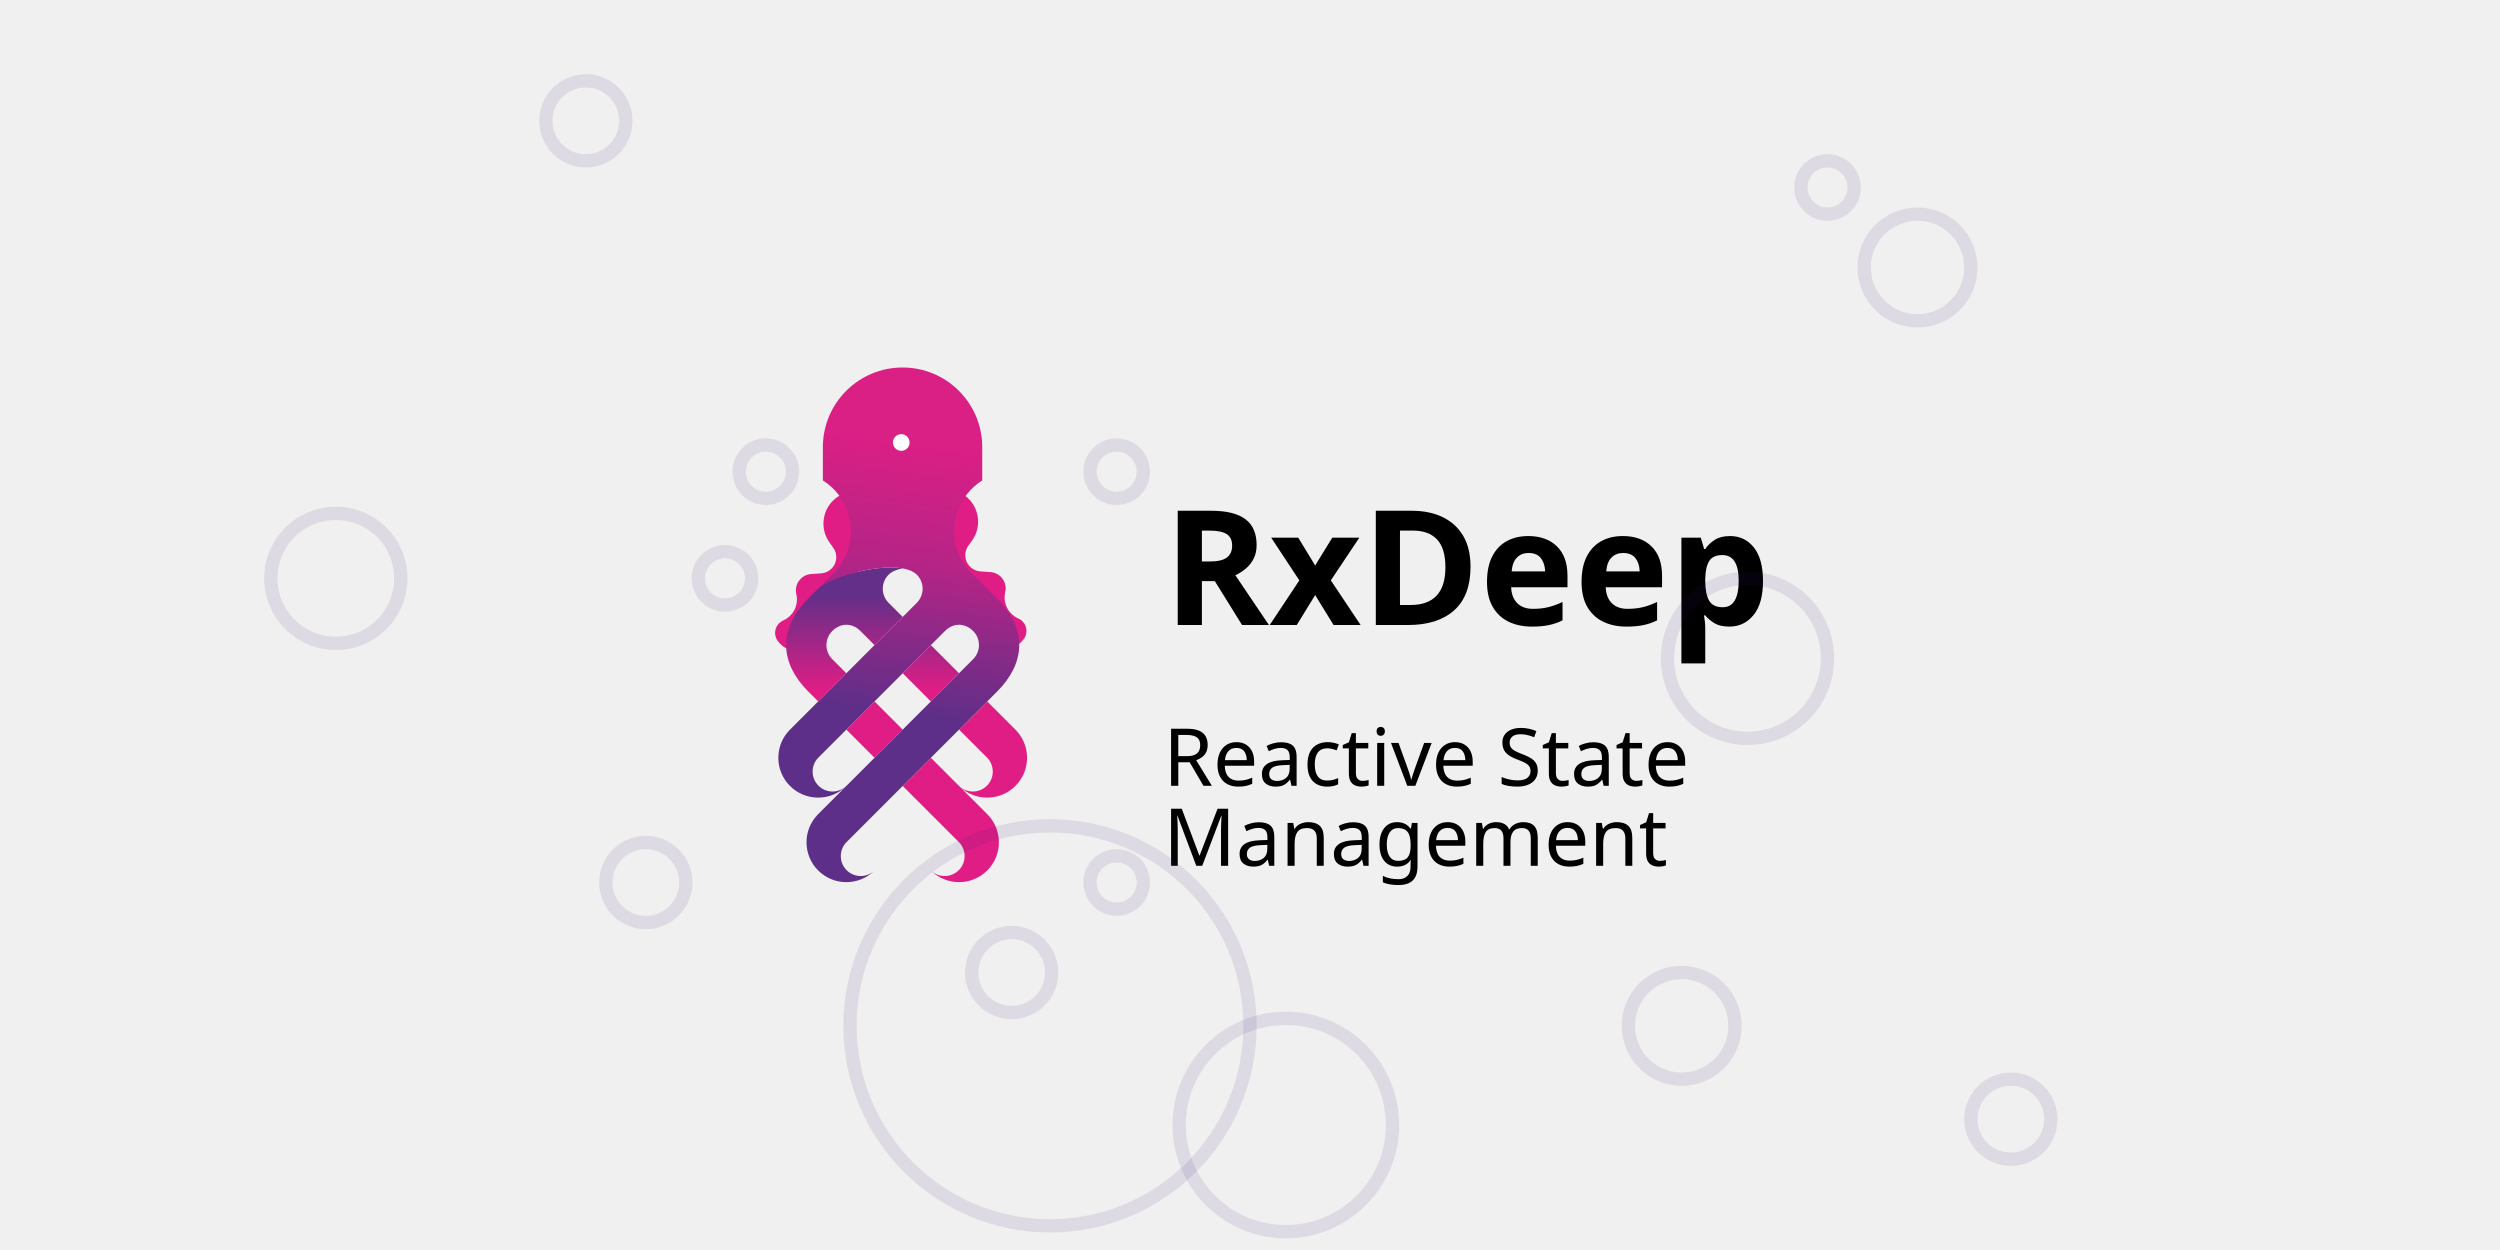
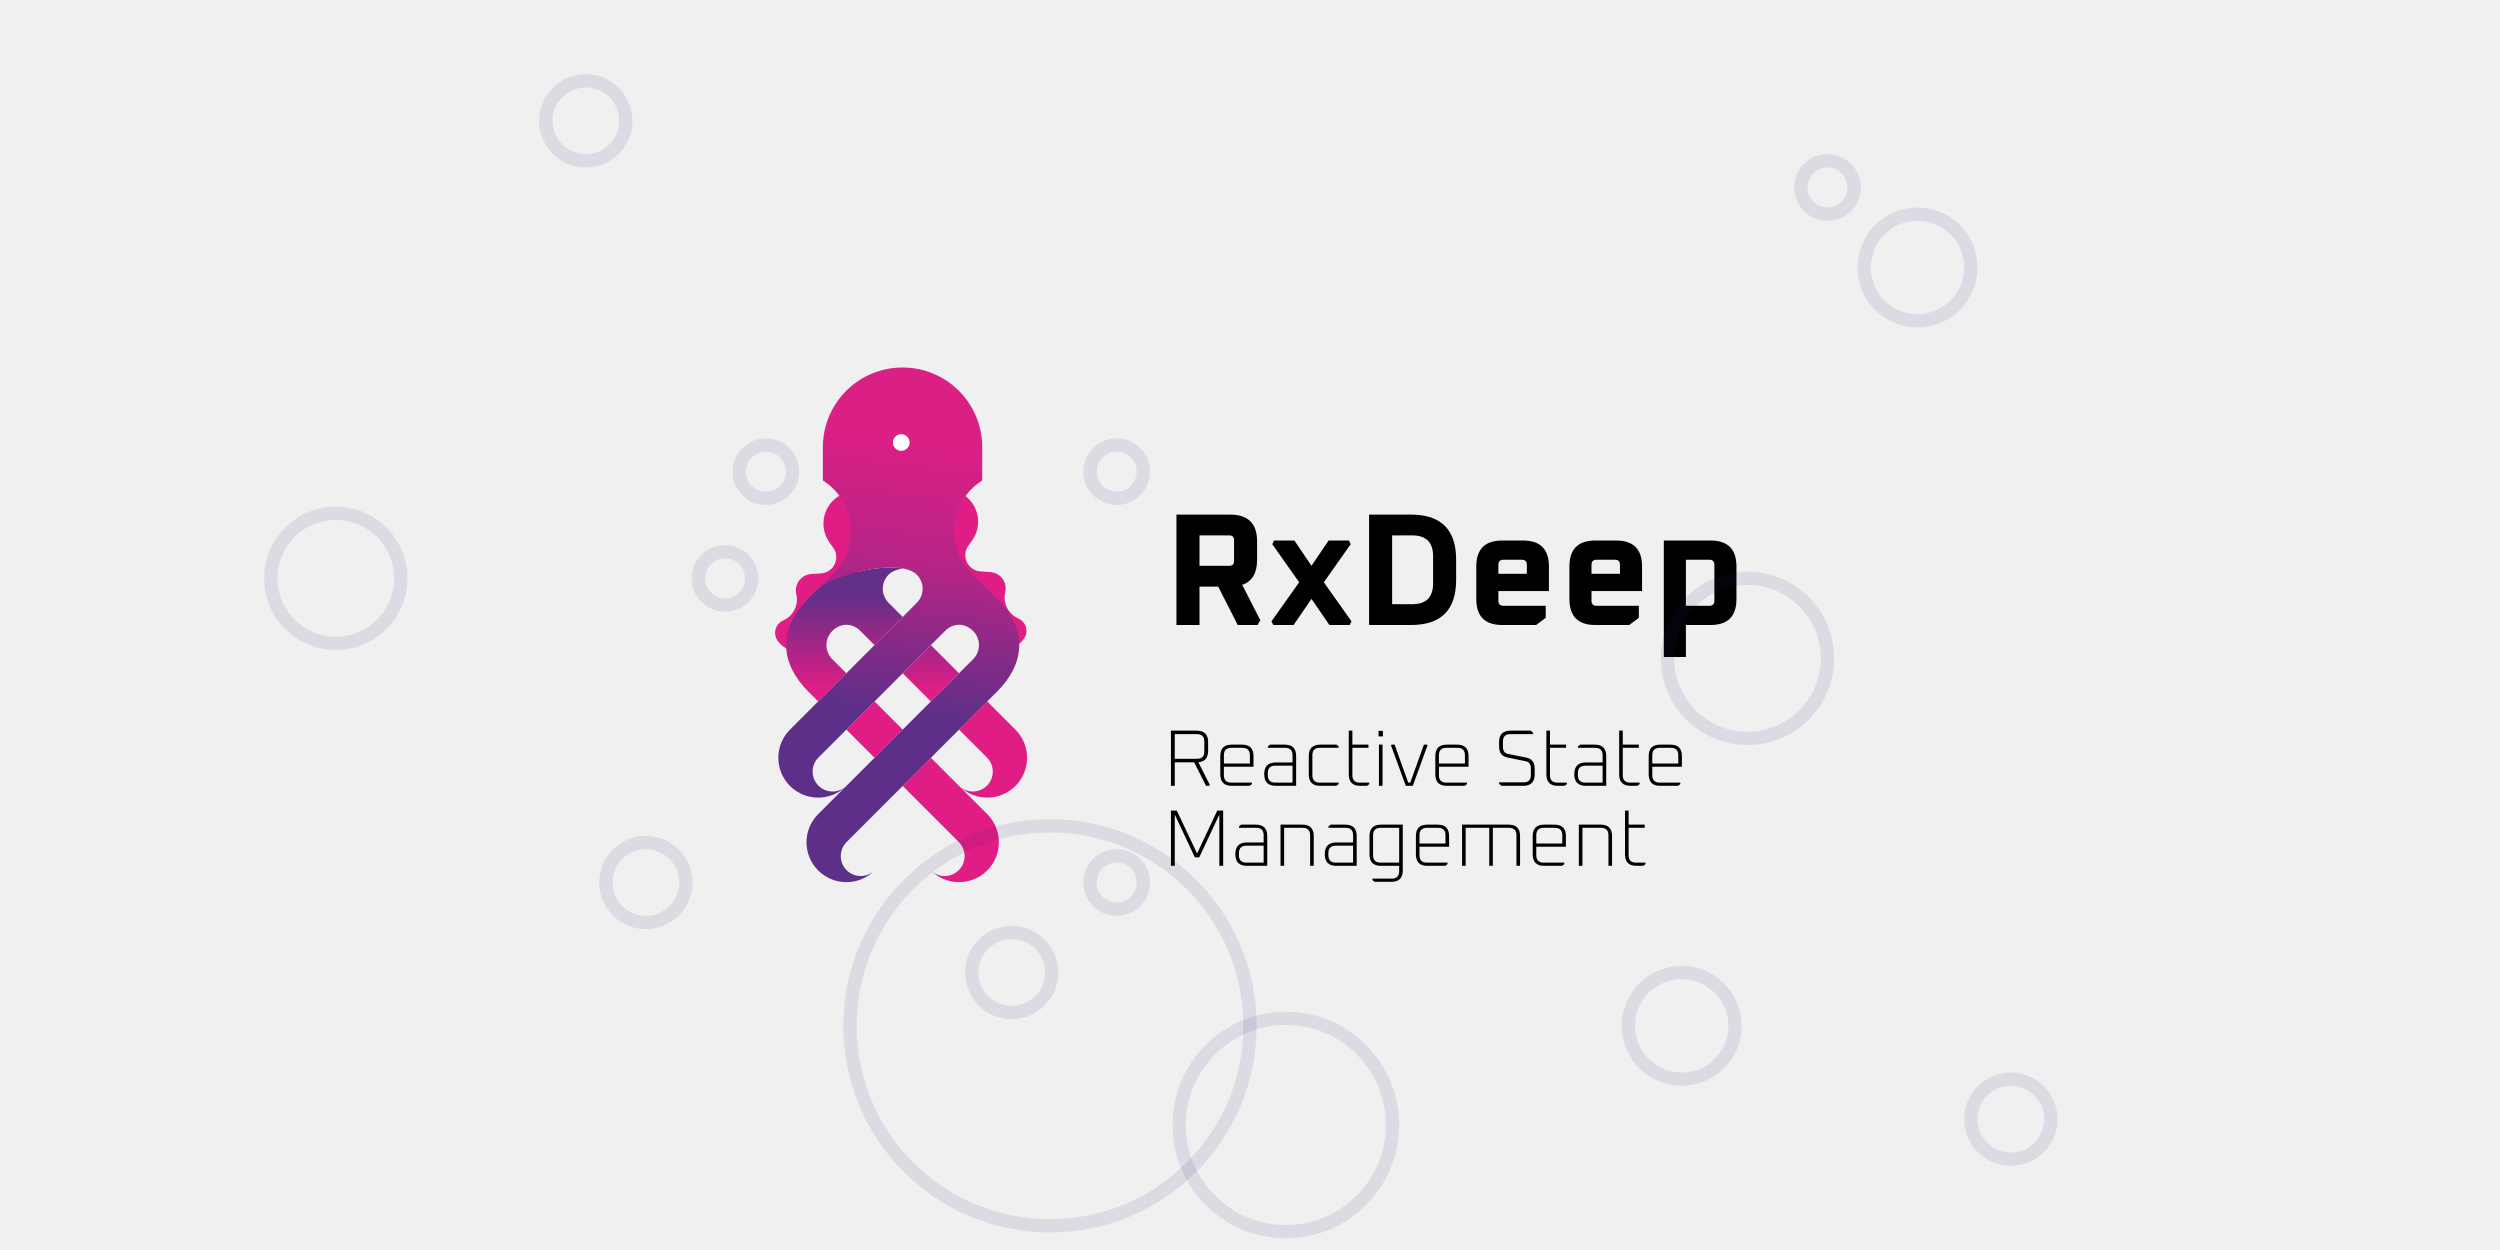
<svg xmlns="http://www.w3.org/2000/svg" width="3000px" height="1500px" viewBox="0 0 3000 1500" version="1.1">
  <defs>
    <linearGradient x1="50%" y1="9.022%" x2="50%" y2="39.199%" id="linearGradient-1">
      <stop stop-color="#632F88" offset="0%" />
      <stop stop-color="#E01D85" offset="100%" />
    </linearGradient>
    <linearGradient x1="50%" y1="14.905%" x2="46.592%" y2="67.032%" id="linearGradient-2">
      <stop stop-color="#DA1F85" offset="0%" />
      <stop stop-color="#B52486" offset="43.813%" />
      <stop stop-color="#5D2F88" offset="100%" />
    </linearGradient>
  </defs>
  <g id="rxdeep-banner" stroke="none" stroke-width="1" fill="none" fill-rule="evenodd">
-     <text id="Reactive-State-Manag" font-family="Oxanium-ExtraLight, Oxanium" font-size="96" font-weight="300" fill="#000000">
-       <tspan x="1396" y="943">Reactive State </tspan>
-       <tspan x="1396" y="1039">Management</tspan>
-     </text>
+     <g id="Group-Copy" transform="translate(1396, 598)" fill="#000000" fill-rule="nonzero">
+       <path d="M13.728,345 L13.728,316.776 L36.96,316.776 L51.264,345 L55.008,345 L55.68,343.656 L42.048,316.68 C49.856,316.04 53.76,311.464 53.76,302.952 L53.76,302.952 L53.76,292.584 C53.76,283.368 49.152,278.76 39.936,278.76 L39.936,278.76 L9.12,278.76 L9.12,345 L13.728,345 Z M40.512,312.552 L13.728,312.552 L13.728,282.984 L40.512,282.984 C46.272,282.984 49.152,285.864 49.152,291.624 L49.152,291.624 L49.152,303.816 C49.152,309.64 46.272,312.552 40.512,312.552 L40.512,312.552 Z M103.584,345 L106.272,342.984 L106.272,341.16 L81.6,341.16 C75.648,341.16 72.672,338.184 72.672,332.232 L72.672,332.232 L72.672,322.056 L108.192,322.056 L108.192,309.288 C108.192,300.136 103.648,295.56 94.56,295.56 L94.56,295.56 L82.08,295.56 C72.928,295.56 68.352,300.136 68.352,309.288 L68.352,309.288 L68.352,331.272 C68.352,340.424 72.928,345 82.08,345 L82.08,345 L103.584,345 Z M103.872,318.216 L72.672,318.216 L72.672,308.328 C72.672,302.376 75.648,299.4 81.6,299.4 L81.6,299.4 L94.944,299.4 C100.896,299.4 103.872,302.376 103.872,308.328 L103.872,308.328 L103.872,318.216 Z M159.36,345 L159.36,309.288 C159.36,300.136 154.816,295.56 145.728,295.56 L145.728,295.56 L128.16,295.56 L125.472,297.576 L125.472,299.4 L146.112,299.4 C152.064,299.4 155.04,302.376 155.04,308.328 L155.04,308.328 L155.04,316.968 L134.88,316.968 C125.664,316.968 121.056,321.64 121.056,330.984 C121.056,340.328 125.664,345 134.88,345 L134.88,345 L159.36,345 Z M155.04,341.16 L134.304,341.16 C128.352,341.16 125.376,338.184 125.376,332.232 L125.376,332.232 L125.376,329.736 C125.376,323.784 128.352,320.808 134.304,320.808 L134.304,320.808 L155.04,320.808 L155.04,341.16 Z M207.648,345 L210.336,342.984 L210.336,341.16 L187.776,341.16 C181.824,341.16 178.848,338.184 178.848,332.232 L178.848,332.232 L178.848,308.328 C178.848,302.376 181.824,299.4 187.776,299.4 L187.776,299.4 L210.336,299.4 L210.336,297.576 L207.648,295.56 L188.256,295.56 C179.104,295.56 174.528,300.136 174.528,309.288 L174.528,309.288 L174.528,331.272 C174.528,340.424 179.104,345 188.256,345 L188.256,345 L207.648,345 Z M244.416,345 L247.104,342.984 L247.104,341.16 L235.776,341.16 C229.824,341.16 226.848,338.184 226.848,332.232 L226.848,332.232 L226.848,299.4 L246.144,299.4 L246.144,295.56 L226.848,295.56 L226.848,278.76 L222.528,278.76 L222.528,331.272 C222.528,340.424 227.104,345 236.256,345 L236.256,345 L244.416,345 Z M263.52,285.672 L263.52,279.048 L258.24,279.048 L258.24,285.672 L263.52,285.672 Z M263.04,345 L263.04,295.56 L258.72,295.56 L258.72,345 L263.04,345 Z M299.328,345 L316.992,296.52 L316.416,295.56 L312.672,295.56 L296.352,341.16 L293.856,341.16 L277.536,295.56 L273.792,295.56 L273.216,296.52 L290.976,345 L299.328,345 Z M361.632,345 L364.32,342.984 L364.32,341.16 L339.648,341.16 C333.696,341.16 330.72,338.184 330.72,332.232 L330.72,332.232 L330.72,322.056 L366.24,322.056 L366.24,309.288 C366.24,300.136 361.696,295.56 352.608,295.56 L352.608,295.56 L340.128,295.56 C330.976,295.56 326.4,300.136 326.4,309.288 L326.4,309.288 L326.4,331.272 C326.4,340.424 330.976,345 340.128,345 L340.128,345 L361.632,345 Z M361.92,318.216 L330.72,318.216 L330.72,308.328 C330.72,302.376 333.696,299.4 339.648,299.4 L339.648,299.4 L352.992,299.4 C358.944,299.4 361.92,302.376 361.92,308.328 L361.92,308.328 L361.92,318.216 Z M431.808,345 C441.024,345 445.632,340.392 445.632,331.176 L445.632,331.176 L445.632,324.552 C445.632,316.936 442.304,312.456 435.648,311.112 L435.648,311.112 L413.856,306.792 C409.632,305.96 407.52,303.144 407.52,298.344 L407.52,298.344 L407.52,291.624 C407.52,285.864 410.432,282.984 416.256,282.984 L416.256,282.984 L443.712,282.984 L443.712,281.16 L440.736,278.76 L416.736,278.76 C407.52,278.76 402.912,283.368 402.912,292.584 L402.912,292.584 L402.912,297.576 C402.912,305.192 406.24,309.672 412.896,311.016 L412.896,311.016 L434.688,315.432 C438.912,316.264 441.024,319.048 441.024,323.784 L441.024,323.784 L441.024,332.136 C441.024,337.896 438.144,340.776 432.384,340.776 L432.384,340.776 L402.912,340.776 L402.912,342.6 L405.984,345 L431.808,345 Z M481.536,345 L484.224,342.984 L484.224,341.16 L472.896,341.16 C466.944,341.16 463.968,338.184 463.968,332.232 L463.968,332.232 L463.968,299.4 L483.264,299.4 L483.264,295.56 L463.968,295.56 L463.968,278.76 L459.648,278.76 L459.648,331.272 C459.648,340.424 464.224,345 473.376,345 L473.376,345 L481.536,345 Z M531.456,345 L531.456,309.288 C531.456,300.136 526.912,295.56 517.824,295.56 L517.824,295.56 L500.256,295.56 L497.568,297.576 L497.568,299.4 L518.208,299.4 C524.16,299.4 527.136,302.376 527.136,308.328 L527.136,308.328 L527.136,316.968 L506.976,316.968 C497.76,316.968 493.152,321.64 493.152,330.984 C493.152,340.328 497.76,345 506.976,345 L506.976,345 L531.456,345 Z M527.136,341.16 L506.4,341.16 C500.448,341.16 497.472,338.184 497.472,332.232 L497.472,332.232 L497.472,329.736 C497.472,323.784 500.448,320.808 506.4,320.808 L506.4,320.808 L527.136,320.808 L527.136,341.16 Z M568.896,345 L571.584,342.984 L571.584,341.16 L560.256,341.16 C554.304,341.16 551.328,338.184 551.328,332.232 L551.328,332.232 L551.328,299.4 L570.624,299.4 L570.624,295.56 L551.328,295.56 L551.328,278.76 L547.008,278.76 L547.008,331.272 C547.008,340.424 551.584,345 560.736,345 L560.736,345 L568.896,345 Z M617.664,345 L620.352,342.984 L620.352,341.16 L595.68,341.16 C589.728,341.16 586.752,338.184 586.752,332.232 L586.752,332.232 L586.752,322.056 L622.272,322.056 L622.272,309.288 C622.272,300.136 617.728,295.56 608.64,295.56 L608.64,295.56 L596.16,295.56 C587.008,295.56 582.432,300.136 582.432,309.288 L582.432,309.288 L582.432,331.272 C582.432,340.424 587.008,345 596.16,345 L596.16,345 L617.664,345 Z M617.952,318.216 L586.752,318.216 L586.752,308.328 C586.752,302.376 589.728,299.4 595.68,299.4 L595.68,299.4 L609.024,299.4 C614.976,299.4 617.952,302.376 617.952,308.328 L617.952,308.328 L617.952,318.216 Z M13.728,441 L13.728,379.464 L37.824,430.824 L43.104,430.824 L67.2,379.464 L67.2,441 L71.808,441 L71.808,374.76 L64.704,374.76 L40.512,426.216 L16.224,374.76 L9.12,374.76 L9.12,441 L13.728,441 Z M124.704,441 L124.704,405.288 C124.704,396.136 120.16,391.56 111.072,391.56 L111.072,391.56 L93.504,391.56 L90.816,393.576 L90.816,395.4 L111.456,395.4 C117.408,395.4 120.384,398.376 120.384,404.328 L120.384,404.328 L120.384,412.968 L100.224,412.968 C91.008,412.968 86.4,417.64 86.4,426.984 C86.4,436.328 91.008,441 100.224,441 L100.224,441 L124.704,441 Z M120.384,437.16 L99.648,437.16 C93.696,437.16 90.72,434.184 90.72,428.232 L90.72,428.232 L90.72,425.736 C90.72,419.784 93.696,416.808 99.648,416.808 L99.648,416.808 L120.384,416.808 L120.384,437.16 Z M144.96,441 L144.96,395.4 L167.232,395.4 C173.184,395.4 176.16,398.376 176.16,404.328 L176.16,404.328 L176.16,441 L180.48,441 L180.48,405.288 C180.48,396.136 175.936,391.56 166.848,391.56 L166.848,391.56 L140.64,391.56 L140.64,441 L144.96,441 Z M232.032,441 L232.032,405.288 C232.032,396.136 227.488,391.56 218.4,391.56 L218.4,391.56 L200.832,391.56 L198.144,393.576 L198.144,395.4 L218.784,395.4 C224.736,395.4 227.712,398.376 227.712,404.328 L227.712,404.328 L227.712,412.968 L207.552,412.968 C198.336,412.968 193.728,417.64 193.728,426.984 C193.728,436.328 198.336,441 207.552,441 L207.552,441 L232.032,441 Z M227.712,437.16 L206.976,437.16 C201.024,437.16 198.048,434.184 198.048,428.232 L198.048,428.232 L198.048,425.736 C198.048,419.784 201.024,416.808 206.976,416.808 L206.976,416.808 L227.712,416.808 L227.712,437.16 Z M273.6,460.2 C282.752,460.2 287.328,455.624 287.328,446.472 L287.328,446.472 L287.328,391.56 L261.12,391.56 C251.968,391.56 247.392,396.136 247.392,405.288 L247.392,405.288 L247.392,427.272 C247.392,436.424 251.968,441 261.12,441 L261.12,441 L283.008,441 L283.008,447.432 C283.008,453.384 280.032,456.36 274.08,456.36 L274.08,456.36 L250.944,456.36 L250.944,458.184 L253.632,460.2 L273.6,460.2 Z M283.008,437.16 L260.64,437.16 C254.688,437.16 251.712,434.184 251.712,428.232 L251.712,428.232 L251.712,404.328 C251.712,398.376 254.688,395.4 260.64,395.4 L260.64,395.4 L283.008,395.4 L283.008,437.16 Z M338.304,441 L340.992,438.984 L340.992,437.16 L316.32,437.16 C310.368,437.16 307.392,434.184 307.392,428.232 L307.392,428.232 L307.392,418.056 L342.912,418.056 L342.912,405.288 C342.912,396.136 338.368,391.56 329.28,391.56 L329.28,391.56 L316.8,391.56 C307.648,391.56 303.072,396.136 303.072,405.288 L303.072,405.288 L303.072,427.272 C303.072,436.424 307.648,441 316.8,441 L316.8,441 L338.304,441 Z M338.592,414.216 L307.392,414.216 L307.392,404.328 C307.392,398.376 310.368,395.4 316.32,395.4 L316.32,395.4 L329.664,395.4 C335.616,395.4 338.592,398.376 338.592,404.328 L338.592,404.328 L338.592,414.216 Z M362.784,441 L362.784,395.4 L391.104,395.4 L391.104,441 L395.424,441 L395.424,395.4 L414.816,395.4 C420.768,395.4 423.744,398.376 423.744,404.328 L423.744,404.328 L423.744,441 L428.064,441 L428.064,405.288 C428.064,396.136 423.52,391.56 414.432,391.56 L414.432,391.56 L358.464,391.56 L358.464,441 L362.784,441 Z M478.464,441 L481.152,438.984 L481.152,437.16 L456.48,437.16 C450.528,437.16 447.552,434.184 447.552,428.232 L447.552,428.232 L447.552,418.056 L483.072,418.056 L483.072,405.288 C483.072,396.136 478.528,391.56 469.44,391.56 L469.44,391.56 L456.96,391.56 C447.808,391.56 443.232,396.136 443.232,405.288 L443.232,405.288 L443.232,427.272 C443.232,436.424 447.808,441 456.96,441 L456.96,441 L478.464,441 Z M478.752,414.216 L447.552,414.216 L447.552,404.328 C447.552,398.376 450.528,395.4 456.48,395.4 L456.48,395.4 L469.824,395.4 C475.776,395.4 478.752,398.376 478.752,404.328 L478.752,404.328 L478.752,414.216 Z M502.944,441 L502.944,395.4 L525.216,395.4 C531.168,395.4 534.144,398.376 534.144,404.328 L534.144,404.328 L534.144,441 L538.464,441 L538.464,405.288 C538.464,396.136 533.92,391.56 524.832,391.56 L524.832,391.56 L498.624,391.56 L498.624,441 L502.944,441 Z M575.904,441 L578.592,438.984 L578.592,437.16 L567.264,437.16 C561.312,437.16 558.336,434.184 558.336,428.232 L558.336,428.232 L558.336,395.4 L577.632,395.4 L577.632,391.56 L558.336,391.56 L558.336,374.76 L554.016,374.76 L554.016,427.272 C554.016,436.424 558.592,441 567.744,441 L567.744,441 L575.904,441 Z" id="ReactiveStateManagement" />
+       <path d="M43.392,152 L43.392,105.92 L65.856,105.92 L89.28,152 L113.088,152 L116.352,146.24 L94.656,103.808 C106.56,99.712 112.512,89.664 112.512,73.664 L112.512,73.664 L112.512,51.776 C112.512,30.272 101.76,19.52 80.256,19.52 L80.256,19.52 L15.744,19.52 L15.744,152 L43.392,152 Z M79.104,80.96 L43.392,80.96 L43.392,44.48 L79.104,44.48 C82.944,44.48 84.864,46.4 84.864,50.24 L84.864,50.24 L84.864,75.2 C84.864,79.04 82.944,80.96 79.104,80.96 L79.104,80.96 Z M156.288,152 L177.792,120.704 L199.296,152 L223.68,152 L225.792,147.584 L192.576,100.736 L224.832,55.04 L222.72,50.624 L198.336,50.624 L177.792,80.96 L157.248,50.624 L132.864,50.624 L130.752,55.04 L163.008,100.736 L129.792,147.584 L131.904,152 L156.288,152 Z M297.216,152 C333.312,152 351.36,133.952 351.36,97.856 L351.36,97.856 L351.36,73.664 C351.36,37.568 333.312,19.52 297.216,19.52 L297.216,19.52 L246.912,19.52 L246.912,152 L297.216,152 Z M298.752,127.04 L274.56,127.04 L274.56,44.48 L298.752,44.48 C315.392,44.48 323.712,52.8 323.712,69.44 L323.712,69.44 L323.712,102.08 C323.712,118.72 315.392,127.04 298.752,127.04 L298.752,127.04 Z M447.36,152 L458.88,143.36 L458.88,128.96 L408.192,128.96 C404.096,128.96 402.048,126.912 402.048,122.816 L402.048,122.816 L402.048,111.296 L462.72,111.296 L462.72,81.728 C462.72,60.992 452.352,50.624 431.616,50.624 L431.616,50.624 L406.656,50.624 C385.92,50.624 375.552,60.992 375.552,81.728 L375.552,81.728 L375.552,120.896 C375.552,141.632 385.92,152 406.656,152 L406.656,152 L447.36,152 Z M436.224,90.56 L402.048,90.56 L402.048,79.808 C402.048,75.712 404.096,73.664 408.192,73.664 L408.192,73.664 L430.08,73.664 C434.176,73.664 436.224,75.712 436.224,79.808 L436.224,79.808 L436.224,90.56 Z M559.104,152 L570.624,143.36 L570.624,128.96 L519.936,128.96 C515.84,128.96 513.792,126.912 513.792,122.816 L513.792,122.816 L513.792,111.296 L574.464,111.296 L574.464,81.728 C574.464,60.992 564.096,50.624 543.36,50.624 L543.36,50.624 L518.4,50.624 C497.664,50.624 487.296,60.992 487.296,81.728 L487.296,81.728 L487.296,120.896 C487.296,141.632 497.664,152 518.4,152 L518.4,152 L559.104,152 Z M547.968,90.56 L513.792,90.56 L513.792,79.808 C513.792,75.712 515.84,73.664 519.936,73.664 L519.936,73.664 L541.824,73.664 C545.92,73.664 547.968,75.712 547.968,79.808 L547.968,79.808 L547.968,90.56 Z M627.072,190.4 L627.072,152 L656.64,152 C677.376,152 687.744,141.632 687.744,120.896 L687.744,120.896 L687.744,81.728 C687.744,60.992 677.376,50.624 656.64,50.624 L656.64,50.624 L600.576,50.624 L600.576,190.4 L627.072,190.4 Z M655.104,128.96 L627.072,128.96 L627.072,73.664 L655.104,73.664 C659.2,73.664 661.248,75.712 661.248,79.808 L661.248,79.808 L661.248,122.816 C661.248,126.912 659.2,128.96 655.104,128.96 L655.104,128.96 Z" id="RxDeep" />
+     </g>
    <g id="Group-3" transform="translate(919, 441)">
      <path d="M76.406,210 L80.87,216.232 C87.139,224.985 85.125,237.161 76.373,243.43 C73.425,245.541 69.946,246.788 66.328,247.031 L54.438,247.829 C43.587,248.558 35.381,257.944 36.109,268.795 C36.179,269.832 36.33,270.862 36.562,271.875 L36.632,272.176 C39.583,285.055 32.961,298.213 20.859,303.516 C12.609,307.131 8.852,316.75 12.467,325 C13.184,326.636 14.165,328.143 15.371,329.461 L17.578,331.875 C25.579,340.623 39.157,341.228 47.905,333.227 C48.931,332.288 49.864,331.252 50.69,330.132 C92.049,274.076 115.152,240.595 120,229.688 C131.128,204.649 124.097,177.305 98.906,147.656 L88.404,153.791 C69.863,164.622 63.613,188.432 74.444,206.972 C75.051,208.011 75.706,209.022 76.406,210 Z" id="Path-8" fill="#DF1D84" />
      <path d="M275.156,207.656 L279.62,213.889 C285.889,222.641 283.875,234.818 275.123,241.086 C272.175,243.197 268.696,244.445 265.078,244.688 L253.188,245.486 C242.337,246.214 234.131,255.6 234.859,266.451 C234.929,267.488 235.08,268.518 235.312,269.531 L235.382,269.832 C238.333,282.711 231.711,295.869 219.609,301.172 C211.359,304.787 207.602,314.406 211.217,322.656 C211.934,324.292 212.915,325.799 214.121,327.118 L216.328,329.531 C224.329,338.279 237.907,338.884 246.655,330.883 C247.681,329.944 248.614,328.908 249.44,327.788 C290.799,271.733 313.902,238.251 318.75,227.344 C329.878,202.305 322.847,174.962 297.656,145.312 L287.154,151.448 C268.613,162.278 262.363,186.088 273.194,204.629 C273.801,205.668 274.456,206.678 275.156,207.656 Z" id="Path-8-Copy" fill="#DF1D84" transform="translate(261.3073, 247.0312) scale(-1, 1) translate(-261.3073, -247.0312) " />
      <path d="M198.046,468.339 L266.327,536.619 C284.333,555.345 284.114,585.123 265.664,603.574 C247.179,622.059 217.323,622.244 198.61,604.128 L198.047,603.574 L197.87,603.397 C207.218,612.578 222.239,612.527 231.524,603.242 C240.766,593.999 240.859,579.072 231.801,569.715 L231.524,569.434 L164.238,502.147 L198.046,468.339 Z M265.663,400.722 L300.798,435.857 L300.773,435.883 C318.134,454.636 317.7,483.92 299.472,502.148 C280.987,520.633 251.131,520.818 232.419,502.702 L231.855,502.148 L231.679,501.97 C241.027,511.152 256.048,511.101 265.332,501.816 C274.575,492.574 274.667,477.646 265.61,468.29 L265.332,468.008 L231.854,434.53 L265.663,400.722 Z M130.429,400.722 L164.238,434.53 L130.429,468.339 L96.621,434.53 L130.429,400.722 Z M62.812,265.488 C76.576,251.724 132.752,235.543 164.241,241.099 C157.051,242.367 151.152,244.766 147.334,248.584 C138.091,257.826 137.999,272.754 147.057,282.111 L147.334,282.392 L164.238,299.296 L130.429,333.105 L113.525,316.201 C103.025,305.7 89.33,306.841 79.998,315.923 L79.717,316.201 C70.474,325.444 70.382,340.371 79.439,349.728 L79.717,350.009 L96.621,366.913 L62.812,400.722 L50.88,388.79 C17.738,355.648 13.833,315.358 49.779,278.535 L50.88,277.421 L62.812,265.488 Z M198.046,333.105 L231.855,366.913 L198.046,400.722 L164.238,366.914 L198.046,333.105 Z" id="Shape" fill="url(#linearGradient-1)" />
      <path d="M164.062,-5.32907052e-14 C216.347,-5.32907052e-14 258.83,41.961 259.675,94.044 L259.688,95.625 L259.688,135.552 C252.415,140.099 246.016,145.913 240.801,152.685 C240.543,153.037 240.281,153.384 240.016,153.73 C231.169,165.653 225.938,180.419 225.938,196.406 C225.938,214.06 232.316,230.225 242.895,242.72 L277.596,277.421 C314.719,314.544 311.073,355.313 277.596,388.79 L96.952,569.434 C87.617,578.77 87.617,593.906 96.952,603.242 C106.237,612.527 121.258,612.578 130.607,603.397 L130.43,603.574 C111.758,622.246 81.484,622.246 62.812,603.574 C44.362,585.123 44.143,555.345 62.156,536.626 L62.15,536.619 L96.621,502.147 L96.057,502.702 C77.345,520.818 47.489,520.633 29.004,502.148 C10.776,483.92 10.343,454.636 27.703,435.883 L27.678,435.857 L181.142,282.392 C190.478,273.056 190.478,257.92 181.142,248.584 C160.592,228.034 79.717,248.584 62.812,265.488 L81.133,247.167 C94.14,234.185 102.188,216.235 102.188,196.406 C102.188,180.419 96.956,165.653 88.112,153.727 C87.844,153.384 87.582,153.037 87.322,152.687 C82.109,145.913 75.71,140.099 68.438,135.552 L68.438,95.625 L68.45,94.044 C69.295,41.961 111.778,-5.32907052e-14 164.062,-5.32907052e-14 Z M214.951,316.201 L63.144,468.008 C53.808,477.344 53.808,492.481 63.144,501.816 C72.428,511.101 87.45,511.152 96.797,501.97 L248.759,350.009 C258.095,340.674 258.095,325.537 248.759,316.201 C239.424,306.865 225.558,305.594 214.951,316.201 Z" id="Shape" fill="url(#linearGradient-2)" />
      <circle id="Oval" fill="#FFFFFF" cx="162.5" cy="90" r="10" />
    </g>
-     <text id="RxDeep" font-family="Oxanium-Bold, Oxanium" font-size="192" font-weight="bold" fill="#000000">
-       <tspan x="1396" y="750">RxDeep</tspan>
-     </text>
    <circle id="Oval-Copy-9" stroke-opacity="0.1" stroke="#341677" stroke-width="16" cx="775" cy="1059" r="48" />
    <circle id="Oval-Copy-15" stroke-opacity="0.1" stroke="#341677" stroke-width="16" cx="2413" cy="1343" r="48" />
    <circle id="Oval-Copy-17" stroke-opacity="0.1" stroke="#341677" stroke-width="16" cx="703" cy="145" r="48" />
    <circle id="Oval-Copy-16" stroke-opacity="0.1" stroke="#341677" stroke-width="16" cx="1214" cy="1167" r="48" />
    <circle id="Oval-Copy-10" stroke-opacity="0.1" stroke="#341677" stroke-width="16" cx="1340" cy="1059" r="32" />
    <circle id="Oval-Copy-19" stroke-opacity="0.1" stroke="#341677" stroke-width="16" cx="2193" cy="225" r="32" />
    <circle id="Oval-Copy-20" stroke-opacity="0.1" stroke="#341677" stroke-width="16" cx="1340" cy="566" r="32" />
    <circle id="Oval-Copy-21" stroke-opacity="0.1" stroke="#341677" stroke-width="16" cx="870" cy="694" r="32" />
    <circle id="Oval-Copy-22" stroke-opacity="0.1" stroke="#341677" stroke-width="16" cx="919" cy="566" r="32" />
    <circle id="Oval-Copy-6" stroke-opacity="0.1" stroke="#341677" stroke-width="16" cx="2301" cy="321" r="64" />
    <circle id="Oval-Copy" stroke-opacity="0.1" stroke="#341677" stroke-width="16" cx="403" cy="694" r="78" />
    <circle id="Oval-Copy-13" stroke-opacity="0.1" stroke="#341677" stroke-width="16" cx="2097" cy="790" r="96" />
    <circle id="Oval-Copy-4" stroke-opacity="0.1" stroke="#341677" stroke-width="16" cx="1543" cy="1350" r="128" />
    <circle id="Oval-Copy-2" stroke-opacity="0.1" stroke="#341677" stroke-width="16" cx="2018" cy="1231" r="64" />
    <circle id="Oval-Copy-5" stroke-opacity="0.1" stroke="#341677" stroke-width="16" cx="1260" cy="1231" r="240" />
  </g>
</svg>
